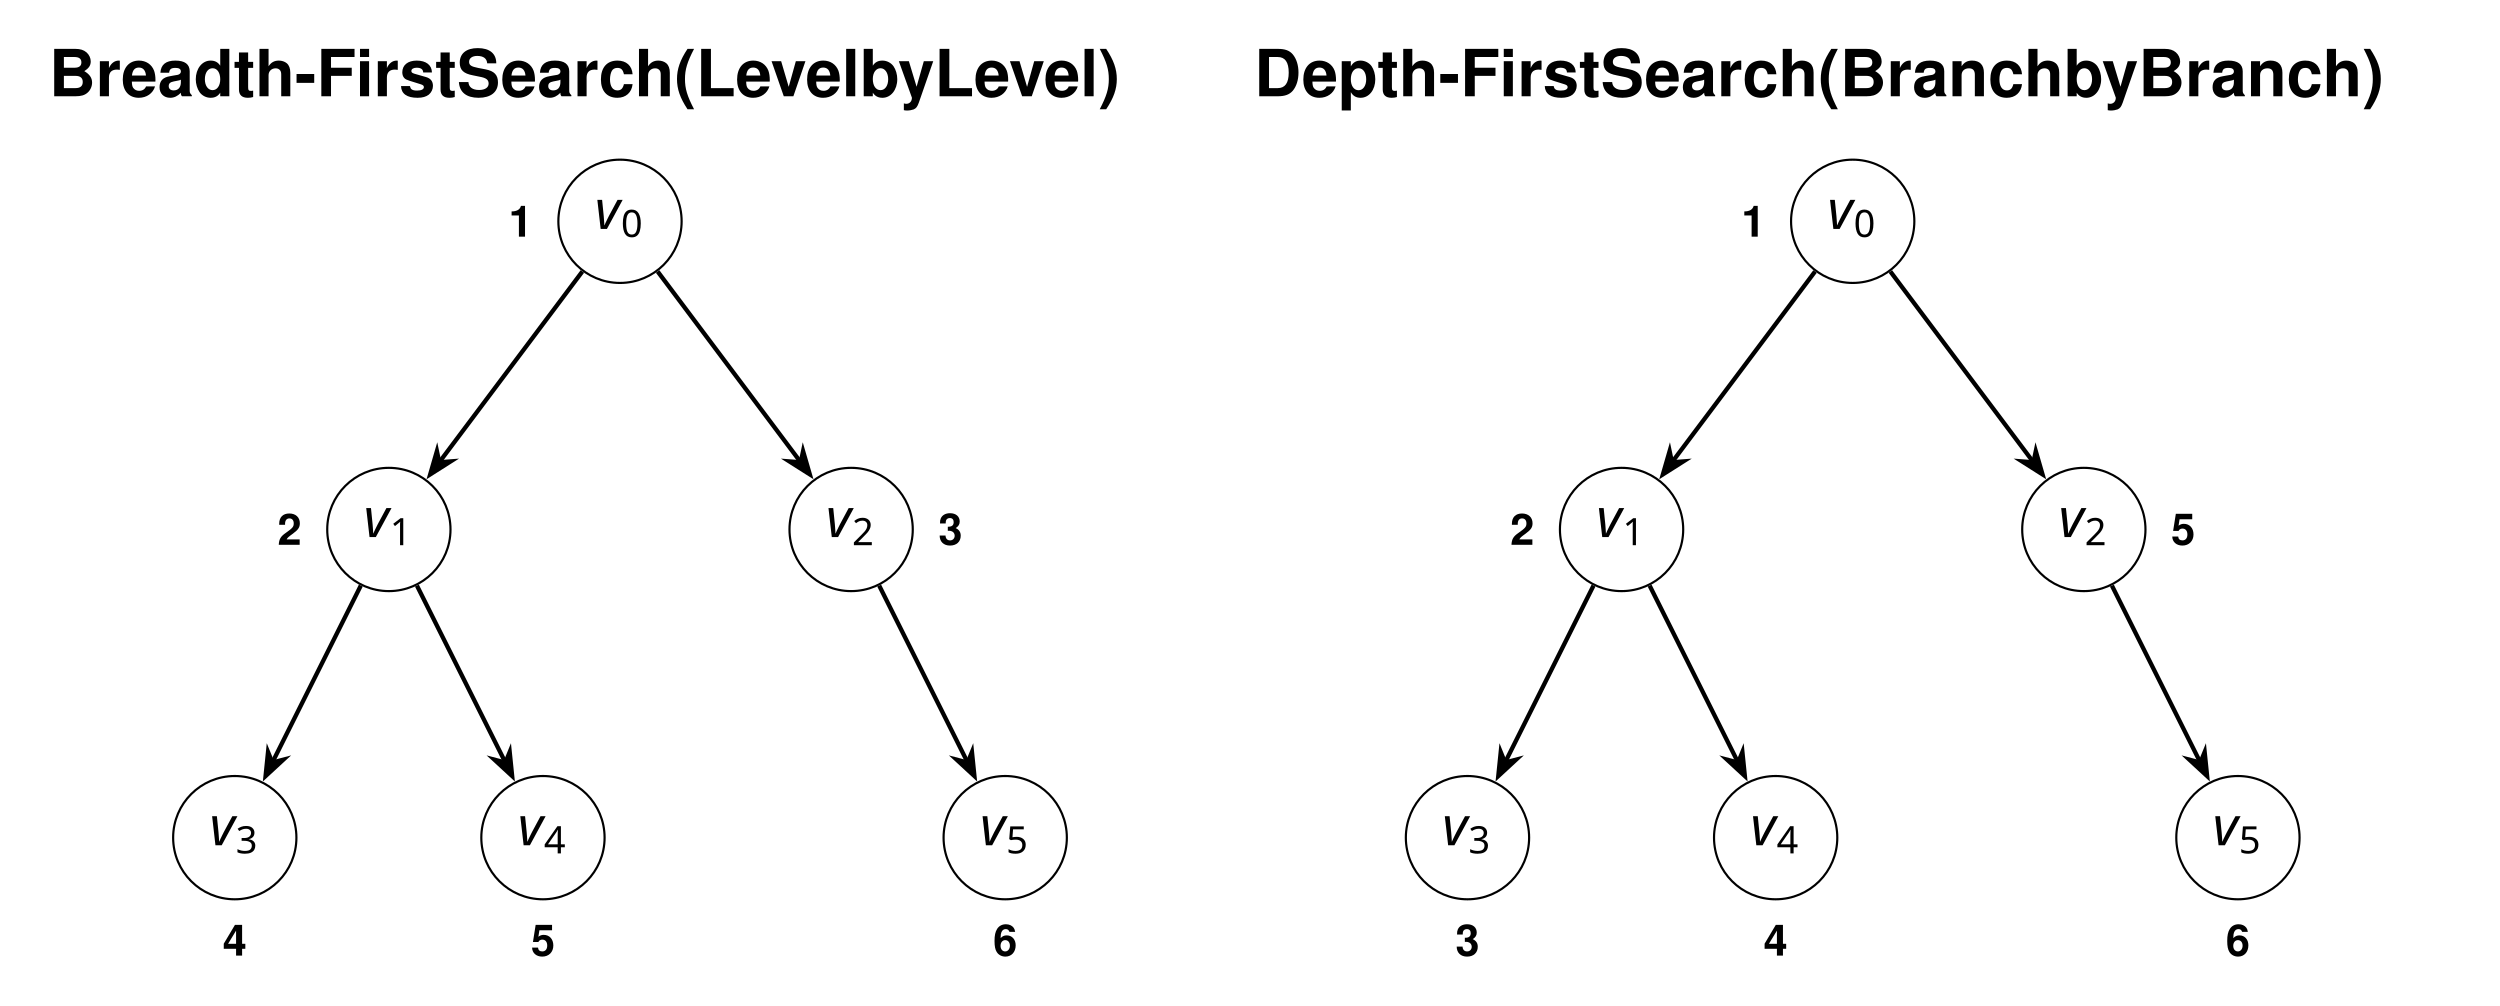
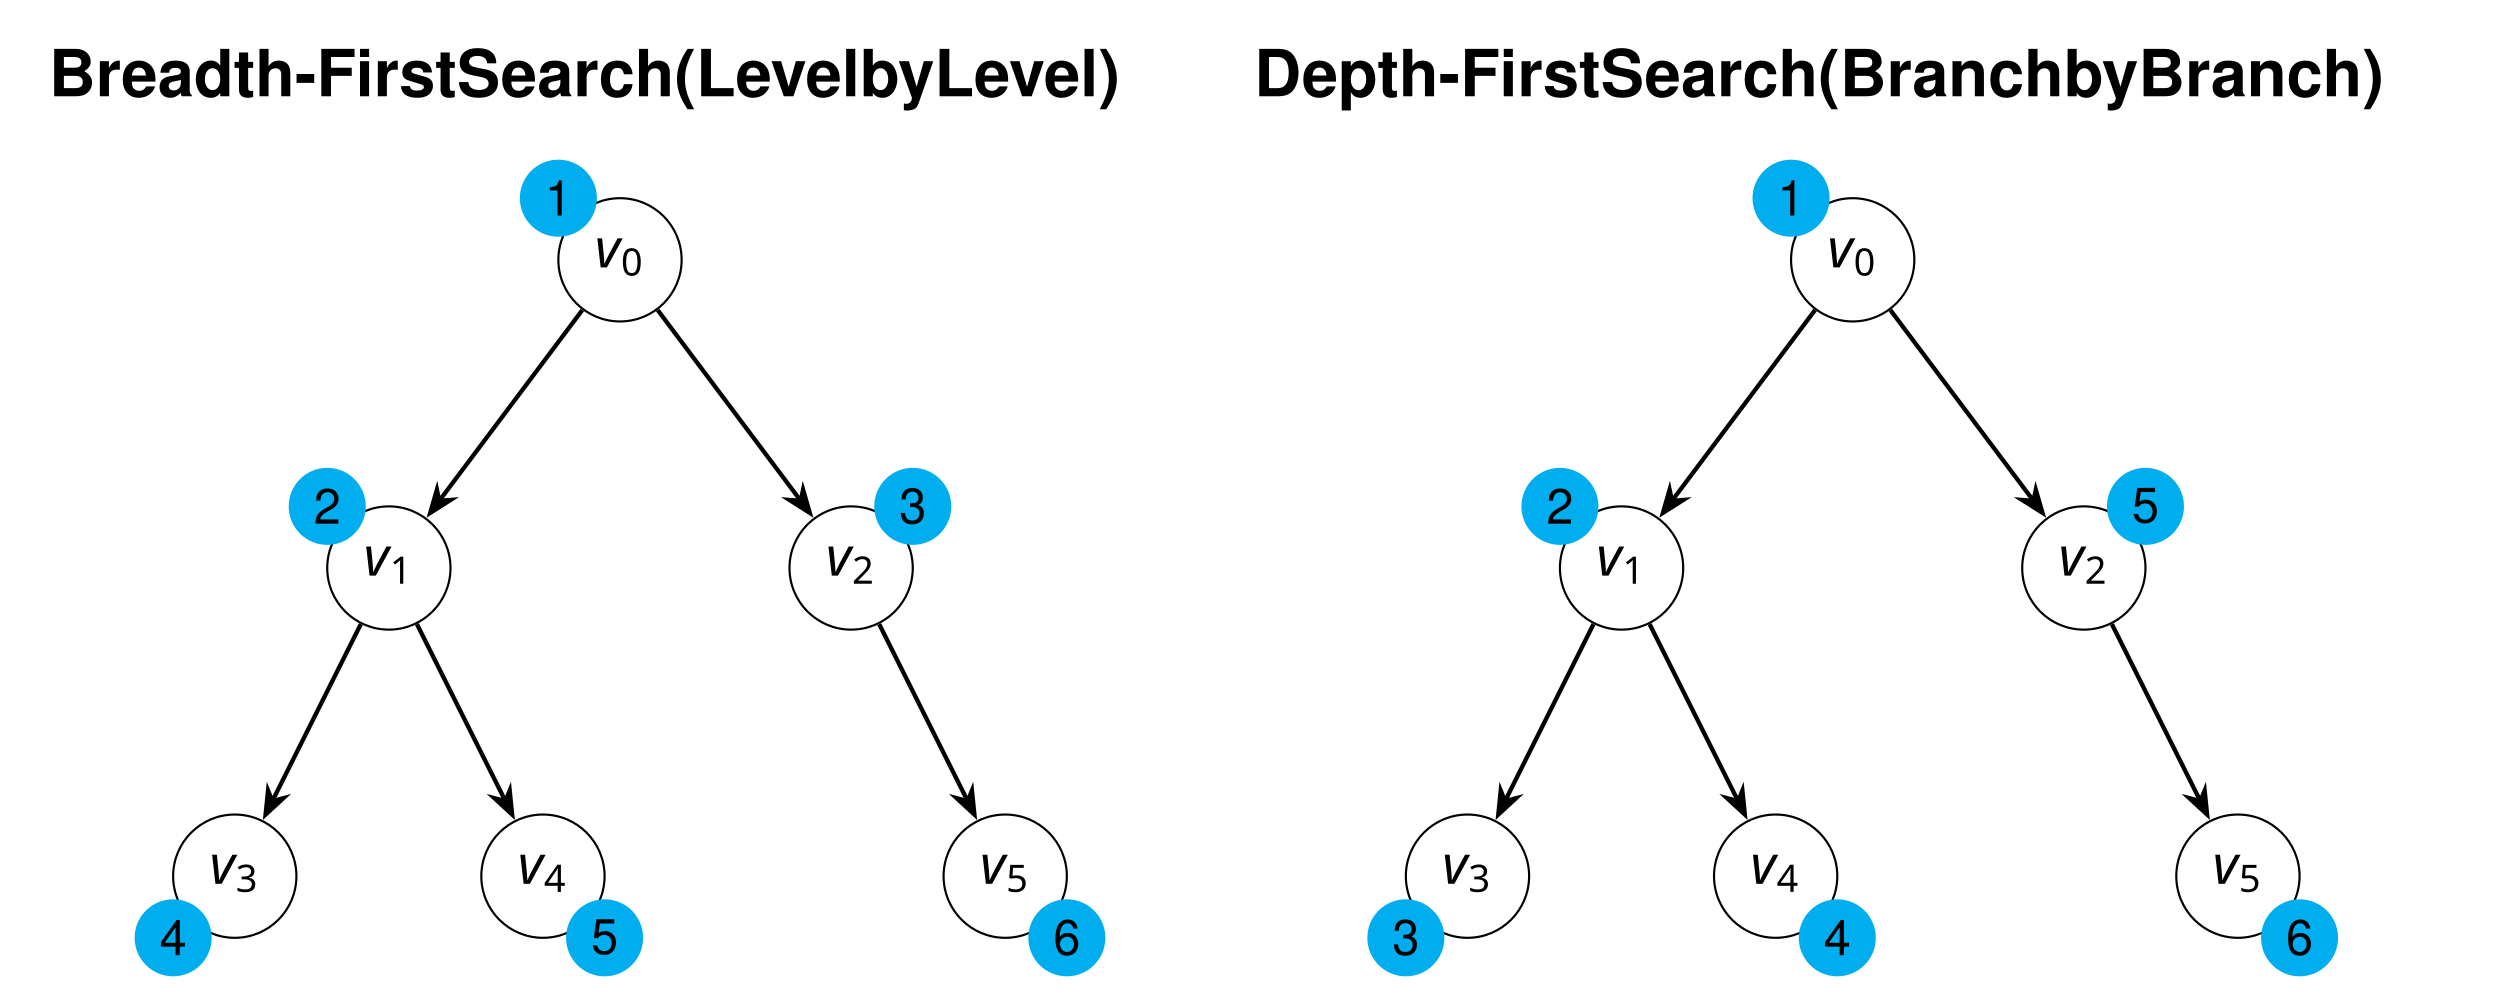
- <svg xmlns="http://www.w3.org/2000/svg" version="1.1" width="459.912" height="184.885" viewBox="0 0 459.912 184.885">
-   <path transform="matrix(1,0,0,-1,57.364,154.099)" stroke-width=".399" stroke-linecap="butt" stroke-miterlimit="10" stroke-linejoin="miter" fill="none" stroke="#000000" d="M68.032 113.387C68.032 119.65 62.956 124.726 56.694 124.726 50.431 124.726 45.355 119.65 45.355 113.387 45.355 107.125 50.431 102.049 56.694 102.049 62.956 102.049 68.032 107.125 68.032 113.387ZM56.694 113.387" />
-   <text xml:space="preserve" transform="matrix(1 0 -0 1 0 184.885)" font-size="9.963" font-family="Computer Modern" font-style="italic">
-     <tspan y="-142.774" x="109.407">v</tspan>
+ <svg xmlns="http://www.w3.org/2000/svg" version="1.1" width="459.912" height="185.28" viewBox="0 0 459.912 185.28">
+   <path transform="matrix(1,0,0,-1,57.364,161.186)" stroke-width=".399" stroke-linecap="butt" stroke-miterlimit="10" stroke-linejoin="miter" fill="none" stroke="#000000" d="M68.032 113.387C68.032 119.65 62.956 124.726 56.694 124.726 50.431 124.726 45.355 119.65 45.355 113.387 45.355 107.125 50.431 102.049 56.694 102.049 62.956 102.049 68.032 107.125 68.032 113.387ZM56.694 113.387" />
+   <text xml:space="preserve" transform="matrix(1 0 -0 1 0 185.28)" font-size="9.963" font-family="Computer Modern" font-style="italic">
+     <tspan y="-136.083" x="109.407">v</tspan>
  </text>
-   <text xml:space="preserve" transform="matrix(1 0 -0 1 0 184.885)" font-size="6.974" font-family="Computer Modern">
-     <tspan y="-141.28" x="114.237">0</tspan>
+   <text xml:space="preserve" transform="matrix(1 0 -0 1 0 185.28)" font-size="6.974" font-family="Computer Modern">
+     <tspan y="-134.588" x="114.237">0</tspan>
  </text>
-   <text xml:space="preserve" transform="matrix(1 0 -0 1 0 184.885)" font-size="7.97" font-family="Nimbus Sans L" font-weight="bold">
-     <tspan y="-141.35" x="93.571">1</tspan>
+   <path transform="matrix(1,0,0,-1,57.364,161.186)" stroke-width=".399" stroke-linecap="butt" stroke-miterlimit="10" stroke-linejoin="miter" fill="none" stroke="#000000" d="M25.512 56.694C25.512 62.956 20.436 68.032 14.173 68.032 7.911 68.032 2.835 62.956 2.835 56.694 2.835 50.431 7.911 45.355 14.173 45.355 20.436 45.355 25.512 50.431 25.512 56.694ZM14.173 56.694" />
+   <text xml:space="preserve" transform="matrix(1 0 -0 1 0 185.28)" font-size="9.963" font-family="Computer Modern" font-style="italic">
+     <tspan y="-79.39" x="66.888">v</tspan>
  </text>
-   <path transform="matrix(1,0,0,-1,57.364,154.099)" stroke-width=".399" stroke-linecap="butt" stroke-miterlimit="10" stroke-linejoin="miter" fill="none" stroke="#000000" d="M25.512 56.694C25.512 62.956 20.436 68.032 14.173 68.032 7.911 68.032 2.835 62.956 2.835 56.694 2.835 50.431 7.911 45.355 14.173 45.355 20.436 45.355 25.512 50.431 25.512 56.694ZM14.173 56.694" />
-   <text xml:space="preserve" transform="matrix(1 0 -0 1 0 184.885)" font-size="9.963" font-family="Computer Modern" font-style="italic">
-     <tspan y="-86.081" x="66.888">v</tspan>
+   <text xml:space="preserve" transform="matrix(1 0 -0 1 0 185.28)" font-size="6.974" font-family="Computer Modern">
+     <tspan y="-77.895" x="71.717">1</tspan>
  </text>
-   <text xml:space="preserve" transform="matrix(1 0 -0 1 0 184.885)" font-size="6.974" font-family="Computer Modern">
-     <tspan y="-84.587" x="71.717">1</tspan>
+   <path transform="matrix(1,0,0,-1,57.364,161.186)" stroke-width=".399" stroke-linecap="butt" stroke-miterlimit="10" stroke-linejoin="miter" fill="none" stroke="#000000" d="M110.553 56.694C110.553 62.956 105.476 68.032 99.214 68.032 92.952 68.032 87.875 62.956 87.875 56.694 87.875 50.431 92.952 45.355 99.214 45.355 105.476 45.355 110.553 50.431 110.553 56.694ZM99.214 56.694" />
+   <text xml:space="preserve" transform="matrix(1 0 -0 1 0 185.28)" font-size="9.963" font-family="Computer Modern" font-style="italic">
+     <tspan y="-79.39" x="151.927">v</tspan>
  </text>
-   <text xml:space="preserve" transform="matrix(1 0 -0 1 0 184.885)" font-size="7.97" font-family="Nimbus Sans L" font-weight="bold">
-     <tspan y="-84.657" x="51.052">2</tspan>
+   <text xml:space="preserve" transform="matrix(1 0 -0 1 0 185.28)" font-size="6.974" font-family="Computer Modern">
+     <tspan y="-77.895" x="156.756">2</tspan>
  </text>
-   <path transform="matrix(1,0,0,-1,57.364,154.099)" stroke-width=".399" stroke-linecap="butt" stroke-miterlimit="10" stroke-linejoin="miter" fill="none" stroke="#000000" d="M110.553 56.694C110.553 62.956 105.476 68.032 99.214 68.032 92.952 68.032 87.875 62.956 87.875 56.694 87.875 50.431 92.952 45.355 99.214 45.355 105.476 45.355 110.553 50.431 110.553 56.694ZM99.214 56.694" />
-   <text xml:space="preserve" transform="matrix(1 0 -0 1 0 184.885)" font-size="9.963" font-family="Computer Modern" font-style="italic">
-     <tspan y="-86.081" x="151.927">v</tspan>
+   <path transform="matrix(1,0,0,-1,57.364,161.186)" stroke-width=".399" stroke-linecap="butt" stroke-miterlimit="10" stroke-linejoin="miter" fill="none" stroke="#000000" d="M-2.835 0C-2.835 6.262-7.911 11.339-14.173 11.339-20.436 11.339-25.512 6.262-25.512 0-25.512-6.262-20.436-11.339-14.173-11.339-7.911-11.339-2.835-6.262-2.835 0ZM-14.173 0" />
+   <text xml:space="preserve" transform="matrix(1 0 -0 1 0 185.28)" font-size="9.963" font-family="Computer Modern" font-style="italic">
+     <tspan y="-22.697" x="38.541">v</tspan>
  </text>
-   <text xml:space="preserve" transform="matrix(1 0 -0 1 0 184.885)" font-size="6.974" font-family="Computer Modern">
-     <tspan y="-84.587" x="156.756">2</tspan>
+   <text xml:space="preserve" transform="matrix(1 0 -0 1 0 185.28)" font-size="6.974" font-family="Computer Modern">
+     <tspan y="-21.202" x="43.37">3</tspan>
  </text>
-   <text xml:space="preserve" transform="matrix(1 0 -0 1 0 184.885)" font-size="7.97" font-family="Nimbus Sans L" font-weight="bold">
-     <tspan y="-84.707" x="172.63">3</tspan>
+   <path transform="matrix(1,0,0,-1,57.364,161.186)" stroke-width=".399" stroke-linecap="butt" stroke-miterlimit="10" stroke-linejoin="miter" fill="none" stroke="#000000" d="M53.859 0C53.859 6.262 48.782 11.339 42.52 11.339 36.258 11.339 31.181 6.262 31.181 0 31.181-6.262 36.258-11.339 42.52-11.339 48.782-11.339 53.859-6.262 53.859 0ZM42.52 0" />
+   <text xml:space="preserve" transform="matrix(1 0 -0 1 -.000007629395 185.28)" font-size="9.963" font-family="Computer Modern" font-style="italic">
+     <tspan y="-22.697" x="95.234">v</tspan>
  </text>
-   <path transform="matrix(1,0,0,-1,57.364,154.099)" stroke-width=".399" stroke-linecap="butt" stroke-miterlimit="10" stroke-linejoin="miter" fill="none" stroke="#000000" d="M-2.835 0C-2.835 6.262-7.911 11.339-14.173 11.339-20.436 11.339-25.512 6.262-25.512 0-25.512-6.262-20.436-11.339-14.173-11.339-7.911-11.339-2.835-6.262-2.835 0ZM-14.173 0" />
-   <text xml:space="preserve" transform="matrix(1 0 -0 1 0 184.885)" font-size="9.963" font-family="Computer Modern" font-style="italic">
-     <tspan y="-29.388" x="38.541">v</tspan>
+   <text xml:space="preserve" transform="matrix(1 0 -0 1 -.000007629395 185.28)" font-size="6.974" font-family="Computer Modern">
+     <tspan y="-21.202" x="100.063">4</tspan>
  </text>
-   <text xml:space="preserve" transform="matrix(1 0 -0 1 0 184.885)" font-size="6.974" font-family="Computer Modern">
-     <tspan y="-27.894" x="43.37">3</tspan>
+   <path transform="matrix(1,0,0,-1,57.364,161.186)" stroke-width=".399" stroke-linecap="butt" stroke-miterlimit="10" stroke-linejoin="miter" fill="none" stroke="#000000" d="M138.899 0C138.899 6.262 133.823 11.339 127.561 11.339 121.298 11.339 116.222 6.262 116.222 0 116.222-6.262 121.298-11.339 127.561-11.339 133.823-11.339 138.899-6.262 138.899 0ZM127.561 0" />
+   <text xml:space="preserve" transform="matrix(1 0 -0 1 0 185.28)" font-size="9.963" font-family="Computer Modern" font-style="italic">
+     <tspan y="-22.697" x="180.274">v</tspan>
  </text>
-   <text xml:space="preserve" transform="matrix(1 0 -0 1 0 184.885)" font-size="7.97" font-family="Nimbus Sans L" font-weight="bold">
-     <tspan y="-9.089" x="40.975">4</tspan>
+   <text xml:space="preserve" transform="matrix(1 0 -0 1 0 185.28)" font-size="6.974" font-family="Computer Modern">
+     <tspan y="-21.202" x="185.103">5</tspan>
  </text>
-   <path transform="matrix(1,0,0,-1,57.364,154.099)" stroke-width=".399" stroke-linecap="butt" stroke-miterlimit="10" stroke-linejoin="miter" fill="none" stroke="#000000" d="M53.859 0C53.859 6.262 48.782 11.339 42.52 11.339 36.258 11.339 31.181 6.262 31.181 0 31.181-6.262 36.258-11.339 42.52-11.339 48.782-11.339 53.859-6.262 53.859 0ZM42.52 0" />
-   <text xml:space="preserve" transform="matrix(1 0 -0 1 -.000007629395 184.885)" font-size="9.963" font-family="Computer Modern" font-style="italic">
-     <tspan y="-29.388" x="95.234">v</tspan>
+   <path transform="matrix(1,0,0,-1,57.364,161.186)" stroke-width=".797" stroke-linecap="butt" stroke-miterlimit="10" stroke-linejoin="miter" fill="none" stroke="#000000" d="M49.771 104.157 23.562 69.212" />
+   <path transform="matrix(-.59996,.79999,.79999,.59996,82.40505,90.00208)" d="M5.44 0 1.287 1.571 2.664 0 1.287-1.571Z" />
+   <path transform="matrix(-.59996,.79999,.79999,.59996,82.40505,90.00208)" stroke-width=".797" stroke-linecap="butt" stroke-miterlimit="10" stroke-linejoin="miter" fill="none" stroke="#000000" d="M5.44 0 1.287 1.571 2.664 0 1.287-1.571Z" />
+   <path transform="matrix(1,0,0,-1,57.364,161.186)" stroke-width=".797" stroke-linecap="butt" stroke-miterlimit="10" stroke-linejoin="miter" fill="none" stroke="#000000" d="M63.616 104.157 89.825 69.212" />
+   <path transform="matrix(.59996,.79999,.79999,-.59996,145.7102,90.00208)" d="M5.44 0 1.287 1.571 2.664 0 1.287-1.571Z" />
+   <path transform="matrix(.59996,.79999,.79999,-.59996,145.7102,90.00208)" stroke-width=".797" stroke-linecap="butt" stroke-miterlimit="10" stroke-linejoin="miter" fill="none" stroke="#000000" d="M5.44 0 1.287 1.571 2.664 0 1.287-1.571Z" />
+   <path transform="matrix(1,0,0,-1,57.364,161.186)" stroke-width=".797" stroke-linecap="butt" stroke-miterlimit="10" stroke-linejoin="miter" fill="none" stroke="#000000" d="M9.014 46.374-7.176 13.995" />
+   <path transform="matrix(-.44717,.89436,.89436,.44717,51.29044,144.9861)" d="M5.44 0 1.287 1.571 2.664 0 1.287-1.571Z" />
+   <path transform="matrix(-.44717,.89436,.89436,.44717,51.29044,144.9861)" stroke-width=".797" stroke-linecap="butt" stroke-miterlimit="10" stroke-linejoin="miter" fill="none" stroke="#000000" d="M5.44 0 1.287 1.571 2.664 0 1.287-1.571Z" />
+   <path transform="matrix(1,0,0,-1,57.364,161.186)" stroke-width=".797" stroke-linecap="butt" stroke-miterlimit="10" stroke-linejoin="miter" fill="none" stroke="#000000" d="M19.333 46.374 35.523 13.995" />
+   <path transform="matrix(.44717,.89436,.89436,-.44717,91.78438,144.9861)" d="M5.44 0 1.287 1.571 2.664 0 1.287-1.571Z" />
+   <path transform="matrix(.44717,.89436,.89436,-.44717,91.78438,144.9861)" stroke-width=".797" stroke-linecap="butt" stroke-miterlimit="10" stroke-linejoin="miter" fill="none" stroke="#000000" d="M5.44 0 1.287 1.571 2.664 0 1.287-1.571Z" />
+   <path transform="matrix(1,0,0,-1,57.364,161.186)" stroke-width=".797" stroke-linecap="butt" stroke-miterlimit="10" stroke-linejoin="miter" fill="none" stroke="#000000" d="M104.373 46.374 120.563 13.995" />
+   <path transform="matrix(.44717,.89436,.89436,-.44717,176.8248,144.9861)" d="M5.44 0 1.287 1.571 2.664 0 1.287-1.571Z" />
+   <path transform="matrix(.44717,.89436,.89436,-.44717,176.8248,144.9861)" stroke-width=".797" stroke-linecap="butt" stroke-miterlimit="10" stroke-linejoin="miter" fill="none" stroke="#000000" d="M5.44 0 1.287 1.571 2.664 0 1.287-1.571Z" />
+   <path transform="matrix(1,0,0,-1,57.364,161.186)" d="M52.442 124.726C52.442 128.64 49.269 131.812 45.355 131.812 41.441 131.812 38.268 128.64 38.268 124.726 38.268 120.812 41.441 117.639 45.355 117.639 49.269 117.639 52.442 120.812 52.442 124.726ZM45.355 124.726" fill="#00aeef" />
+   <text xml:space="preserve" transform="matrix(1 0 -0 1 0 185.28)" font-size="8.966" font-family="Nimbus Sans L">
+     <tspan y="-145.624" x="100.226">1</tspan>
  </text>
-   <text xml:space="preserve" transform="matrix(1 0 -0 1 -.000007629395 184.885)" font-size="6.974" font-family="Computer Modern">
-     <tspan y="-27.894" x="100.063">4</tspan>
+   <path transform="matrix(1,0,0,-1,57.364,161.186)" d="M9.922 68.032C9.922 71.946 6.749 75.119 2.835 75.119-1.079 75.119-4.252 71.946-4.252 68.032-4.252 64.118-1.079 60.945 2.835 60.945 6.749 60.945 9.922 64.118 9.922 68.032ZM2.835 68.032" fill="#00aeef" />
+   <text xml:space="preserve" transform="matrix(1 0 -0 1 -.000003814697 185.28)" font-size="8.966" font-family="Nimbus Sans L">
+     <tspan y="-88.931" x="57.706">2</tspan>
  </text>
-   <text xml:space="preserve" transform="matrix(1 0 -0 1 0 184.885)" font-size="7.97" font-family="Nimbus Sans L" font-weight="bold">
-     <tspan y="-9.089" x="97.668">5</tspan>
+   <path transform="matrix(1,0,0,-1,57.364,161.186)" d="M117.639 68.032C117.639 71.946 114.466 75.119 110.552 75.119 106.638 75.119 103.466 71.946 103.466 68.032 103.466 64.118 106.638 60.945 110.552 60.945 114.466 60.945 117.639 64.118 117.639 68.032ZM110.552 68.032" fill="#00aeef" />
+   <text xml:space="preserve" transform="matrix(1 0 -0 1 0 185.28)" font-size="8.966" font-family="Nimbus Sans L">
+     <tspan y="-89.023" x="165.422">3</tspan>
  </text>
-   <path transform="matrix(1,0,0,-1,57.364,154.099)" stroke-width=".399" stroke-linecap="butt" stroke-miterlimit="10" stroke-linejoin="miter" fill="none" stroke="#000000" d="M138.899 0C138.899 6.262 133.823 11.339 127.561 11.339 121.298 11.339 116.222 6.262 116.222 0 116.222-6.262 121.298-11.339 127.561-11.339 133.823-11.339 138.899-6.262 138.899 0ZM127.561 0" />
-   <text xml:space="preserve" transform="matrix(1 0 -0 1 0 184.885)" font-size="9.963" font-family="Computer Modern" font-style="italic">
-     <tspan y="-29.388" x="180.274">v</tspan>
+   <path transform="matrix(1,0,0,-1,57.364,161.186)" d="M-18.425-11.339C-18.425-7.425-21.598-4.252-25.512-4.252-29.426-4.252-32.599-7.425-32.599-11.339-32.599-15.252-29.426-18.425-25.512-18.425-21.598-18.425-18.425-15.252-18.425-11.339ZM-25.512-11.339" fill="#00aeef" />
+   <text xml:space="preserve" transform="matrix(1 0 -0 1 -.000001907349 185.28)" font-size="8.966" font-family="Nimbus Sans L">
+     <tspan y="-9.562" x="29.36">4</tspan>
  </text>
-   <text xml:space="preserve" transform="matrix(1 0 -0 1 0 184.885)" font-size="6.974" font-family="Computer Modern">
-     <tspan y="-27.894" x="185.103">5</tspan>
+   <path transform="matrix(1,0,0,-1,57.364,161.186)" d="M60.945-11.339C60.945-7.425 57.773-4.252 53.859-4.252 49.945-4.252 46.772-7.425 46.772-11.339 46.772-15.252 49.945-18.425 53.859-18.425 57.773-18.425 60.945-15.252 60.945-11.339ZM53.859-11.339" fill="#00aeef" />
+   <text xml:space="preserve" transform="matrix(1 0 -0 1 .000007629395 185.28)" font-size="8.966" font-family="Nimbus Sans L">
+     <tspan y="-9.806" x="108.729">5</tspan>
  </text>
-   <text xml:space="preserve" transform="matrix(1 0 -0 1 0 184.885)" font-size="7.97" font-family="Nimbus Sans L" font-weight="bold">
-     <tspan y="-9.089" x="182.707">6</tspan>
+   <path transform="matrix(1,0,0,-1,57.364,161.186)" d="M145.986-11.339C145.986-7.425 142.813-4.252 138.899-4.252 134.985-4.252 131.812-7.425 131.812-11.339 131.812-15.252 134.985-18.425 138.899-18.425 142.813-18.425 145.986-15.252 145.986-11.339ZM138.899-11.339" fill="#00aeef" />
+   <text xml:space="preserve" transform="matrix(1 0 -0 1 0 185.28)" font-size="8.966" font-family="Nimbus Sans L">
+     <tspan y="-9.654" x="193.769">6</tspan>
  </text>
-   <path transform="matrix(1,0,0,-1,57.364,154.099)" stroke-width=".797" stroke-linecap="butt" stroke-miterlimit="10" stroke-linejoin="miter" fill="none" stroke="#000000" d="M49.771 104.157 23.562 69.212" />
-   <path transform="matrix(-.59996,.79999,.79999,.59996,82.40505,82.91507)" d="M5.44 0 1.287 1.571 2.664 0 1.287-1.571Z" />
-   <path transform="matrix(-.59996,.79999,.79999,.59996,82.40505,82.91507)" stroke-width=".797" stroke-linecap="butt" stroke-miterlimit="10" stroke-linejoin="miter" fill="none" stroke="#000000" d="M5.44 0 1.287 1.571 2.664 0 1.287-1.571Z" />
-   <path transform="matrix(1,0,0,-1,57.364,154.099)" stroke-width=".797" stroke-linecap="butt" stroke-miterlimit="10" stroke-linejoin="miter" fill="none" stroke="#000000" d="M63.616 104.157 89.825 69.212" />
-   <path transform="matrix(.59996,.79999,.79999,-.59996,145.7102,82.91507)" d="M5.44 0 1.287 1.571 2.664 0 1.287-1.571Z" />
-   <path transform="matrix(.59996,.79999,.79999,-.59996,145.7102,82.91507)" stroke-width=".797" stroke-linecap="butt" stroke-miterlimit="10" stroke-linejoin="miter" fill="none" stroke="#000000" d="M5.44 0 1.287 1.571 2.664 0 1.287-1.571Z" />
-   <path transform="matrix(1,0,0,-1,57.364,154.099)" stroke-width=".797" stroke-linecap="butt" stroke-miterlimit="10" stroke-linejoin="miter" fill="none" stroke="#000000" d="M9.014 46.374-7.176 13.995" />
-   <path transform="matrix(-.44717,.89436,.89436,.44717,51.29044,137.899)" d="M5.44 0 1.287 1.571 2.664 0 1.287-1.571Z" />
-   <path transform="matrix(-.44717,.89436,.89436,.44717,51.29044,137.899)" stroke-width=".797" stroke-linecap="butt" stroke-miterlimit="10" stroke-linejoin="miter" fill="none" stroke="#000000" d="M5.44 0 1.287 1.571 2.664 0 1.287-1.571Z" />
-   <path transform="matrix(1,0,0,-1,57.364,154.099)" stroke-width=".797" stroke-linecap="butt" stroke-miterlimit="10" stroke-linejoin="miter" fill="none" stroke="#000000" d="M19.333 46.374 35.523 13.995" />
-   <path transform="matrix(.44717,.89436,.89436,-.44717,91.78438,137.899)" d="M5.44 0 1.287 1.571 2.664 0 1.287-1.571Z" />
-   <path transform="matrix(.44717,.89436,.89436,-.44717,91.78438,137.899)" stroke-width=".797" stroke-linecap="butt" stroke-miterlimit="10" stroke-linejoin="miter" fill="none" stroke="#000000" d="M5.44 0 1.287 1.571 2.664 0 1.287-1.571Z" />
-   <path transform="matrix(1,0,0,-1,57.364,154.099)" stroke-width=".797" stroke-linecap="butt" stroke-miterlimit="10" stroke-linejoin="miter" fill="none" stroke="#000000" d="M104.373 46.374 120.563 13.995" />
-   <path transform="matrix(.44717,.89436,.89436,-.44717,176.8248,137.899)" d="M5.44 0 1.287 1.571 2.664 0 1.287-1.571Z" />
-   <path transform="matrix(.44717,.89436,.89436,-.44717,176.8248,137.899)" stroke-width=".797" stroke-linecap="butt" stroke-miterlimit="10" stroke-linejoin="miter" fill="none" stroke="#000000" d="M5.44 0 1.287 1.571 2.664 0 1.287-1.571Z" />
-   <text xml:space="preserve" transform="matrix(1 0 -0 1 -.000001907349 184.885)" font-size="11.955" font-family="Nimbus Sans L" font-weight="bold">
-     <tspan y="-167.174" x="8.99 17.622 22.272 28.919 35.566 42.871 46.852 54.157 58.138 65.442 68.766 73.237 79.884 87.189 95.163 101.81 108.457 112.869 119.396 130.024 134.006 141.31 147.778 154.425 161.072 167.719 174.785 184.755 192.06 198.528 205.175 211.822 215.146">Breadth-FirstSearch(LevelbyLevel)</tspan>
+   <text xml:space="preserve" transform="matrix(1 0 -0 1 -.000001907349 185.28)" font-size="11.955" font-family="Nimbus Sans L" font-weight="bold">
+     <tspan y="-167.569" x="8.99 17.622 22.272 28.919 35.566 42.871 46.852 54.157 58.138 65.442 68.766 73.237 79.884 87.189 95.163 101.81 108.457 112.869 119.396 130.024 134.006 141.31 147.778 154.425 161.072 167.719 174.785 184.755 192.06 198.528 205.175 211.822 215.146">Breadth-FirstSearch(LevelbyLevel)</tspan>
  </text>
-   <path transform="matrix(1,0,0,-1,57.364,154.099)" stroke-width=".399" stroke-linecap="butt" stroke-miterlimit="10" stroke-linejoin="miter" fill="none" stroke="#000000" d="M294.807 113.387C294.807 119.65 289.73 124.726 283.468 124.726 277.206 124.726 272.129 119.65 272.129 113.387 272.129 107.125 277.206 102.049 283.468 102.049 289.73 102.049 294.807 107.125 294.807 113.387ZM283.468 113.387" />
-   <text xml:space="preserve" transform="matrix(1 0 -0 1 .00003051758 184.885)" font-size="9.963" font-family="Computer Modern" font-style="italic">
-     <tspan y="-142.774" x="336.179">v</tspan>
+   <path transform="matrix(1,0,0,-1,57.364,161.186)" stroke-width=".399" stroke-linecap="butt" stroke-miterlimit="10" stroke-linejoin="miter" fill="none" stroke="#000000" d="M294.807 113.387C294.807 119.65 289.73 124.726 283.468 124.726 277.206 124.726 272.129 119.65 272.129 113.387 272.129 107.125 277.206 102.049 283.468 102.049 289.73 102.049 294.807 107.125 294.807 113.387ZM283.468 113.387" />
+   <text xml:space="preserve" transform="matrix(1 0 -0 1 .00003051758 185.28)" font-size="9.963" font-family="Computer Modern" font-style="italic">
+     <tspan y="-136.083" x="336.179">v</tspan>
  </text>
-   <text xml:space="preserve" transform="matrix(1 0 -0 1 .00003051758 184.885)" font-size="6.974" font-family="Computer Modern">
-     <tspan y="-141.28" x="341.008">0</tspan>
+   <text xml:space="preserve" transform="matrix(1 0 -0 1 .00003051758 185.28)" font-size="6.974" font-family="Computer Modern">
+     <tspan y="-134.588" x="341.008">0</tspan>
  </text>
-   <text xml:space="preserve" transform="matrix(1 0 -0 1 .00003051758 184.885)" font-size="7.97" font-family="Nimbus Sans L" font-weight="bold">
-     <tspan y="-141.35" x="320.343">1</tspan>
+   <path transform="matrix(1,0,0,-1,57.364,161.186)" stroke-width=".399" stroke-linecap="butt" stroke-miterlimit="10" stroke-linejoin="miter" fill="none" stroke="#000000" d="M252.287 56.694C252.287 62.956 247.21 68.032 240.948 68.032 234.686 68.032 229.609 62.956 229.609 56.694 229.609 50.431 234.686 45.355 240.948 45.355 247.21 45.355 252.287 50.431 252.287 56.694ZM240.948 56.694" />
+   <text xml:space="preserve" transform="matrix(1 0 -0 1 0 185.28)" font-size="9.963" font-family="Computer Modern" font-style="italic">
+     <tspan y="-79.39" x="293.659">v</tspan>
  </text>
-   <path transform="matrix(1,0,0,-1,57.364,154.099)" stroke-width=".399" stroke-linecap="butt" stroke-miterlimit="10" stroke-linejoin="miter" fill="none" stroke="#000000" d="M252.287 56.694C252.287 62.956 247.21 68.032 240.948 68.032 234.686 68.032 229.609 62.956 229.609 56.694 229.609 50.431 234.686 45.355 240.948 45.355 247.21 45.355 252.287 50.431 252.287 56.694ZM240.948 56.694" />
-   <text xml:space="preserve" transform="matrix(1 0 -0 1 0 184.885)" font-size="9.963" font-family="Computer Modern" font-style="italic">
-     <tspan y="-86.081" x="293.659">v</tspan>
+   <text xml:space="preserve" transform="matrix(1 0 -0 1 0 185.28)" font-size="6.974" font-family="Computer Modern">
+     <tspan y="-77.895" x="298.489">1</tspan>
  </text>
-   <text xml:space="preserve" transform="matrix(1 0 -0 1 0 184.885)" font-size="6.974" font-family="Computer Modern">
-     <tspan y="-84.587" x="298.489">1</tspan>
+   <path transform="matrix(1,0,0,-1,57.364,161.186)" stroke-width=".399" stroke-linecap="butt" stroke-miterlimit="10" stroke-linejoin="miter" fill="none" stroke="#000000" d="M337.327 56.694C337.327 62.956 332.251 68.032 325.988 68.032 319.726 68.032 314.65 62.956 314.65 56.694 314.65 50.431 319.726 45.355 325.988 45.355 332.251 45.355 337.327 50.431 337.327 56.694ZM325.988 56.694" />
+   <text xml:space="preserve" transform="matrix(1 0 -0 1 -.00003051758 185.28)" font-size="9.963" font-family="Computer Modern" font-style="italic">
+     <tspan y="-79.39" x="378.699">v</tspan>
  </text>
-   <text xml:space="preserve" transform="matrix(1 0 -0 1 0 184.885)" font-size="7.97" font-family="Nimbus Sans L" font-weight="bold">
-     <tspan y="-84.657" x="277.823">2</tspan>
+   <text xml:space="preserve" transform="matrix(1 0 -0 1 -.00003051758 185.28)" font-size="6.974" font-family="Computer Modern">
+     <tspan y="-77.895" x="383.528">2</tspan>
  </text>
-   <path transform="matrix(1,0,0,-1,57.364,154.099)" stroke-width=".399" stroke-linecap="butt" stroke-miterlimit="10" stroke-linejoin="miter" fill="none" stroke="#000000" d="M337.327 56.694C337.327 62.956 332.251 68.032 325.988 68.032 319.726 68.032 314.65 62.956 314.65 56.694 314.65 50.431 319.726 45.355 325.988 45.355 332.251 45.355 337.327 50.431 337.327 56.694ZM325.988 56.694" />
-   <text xml:space="preserve" transform="matrix(1 0 -0 1 -.00003051758 184.885)" font-size="9.963" font-family="Computer Modern" font-style="italic">
-     <tspan y="-86.081" x="378.699">v</tspan>
+   <path transform="matrix(1,0,0,-1,57.364,161.186)" stroke-width=".399" stroke-linecap="butt" stroke-miterlimit="10" stroke-linejoin="miter" fill="none" stroke="#000000" d="M223.94 0C223.94 6.262 218.863 11.339 212.601 11.339 206.339 11.339 201.262 6.262 201.262 0 201.262-6.262 206.339-11.339 212.601-11.339 218.863-11.339 223.94-6.262 223.94 0ZM212.601 0" />
+   <text xml:space="preserve" transform="matrix(1 0 -0 1 0 185.28)" font-size="9.963" font-family="Computer Modern" font-style="italic">
+     <tspan y="-22.697" x="265.313">v</tspan>
  </text>
-   <text xml:space="preserve" transform="matrix(1 0 -0 1 -.00003051758 184.885)" font-size="6.974" font-family="Computer Modern">
-     <tspan y="-84.587" x="383.528">2</tspan>
+   <text xml:space="preserve" transform="matrix(1 0 -0 1 0 185.28)" font-size="6.974" font-family="Computer Modern">
+     <tspan y="-21.202" x="270.142">3</tspan>
  </text>
-   <text xml:space="preserve" transform="matrix(1 0 -0 1 -.00003051758 184.885)" font-size="7.97" font-family="Nimbus Sans L" font-weight="bold">
-     <tspan y="-84.707" x="399.402">5</tspan>
+   <path transform="matrix(1,0,0,-1,57.364,161.186)" stroke-width=".399" stroke-linecap="butt" stroke-miterlimit="10" stroke-linejoin="miter" fill="none" stroke="#000000" d="M280.633 0C280.633 6.262 275.557 11.339 269.295 11.339 263.033 11.339 257.956 6.262 257.956 0 257.956-6.262 263.033-11.339 269.295-11.339 275.557-11.339 280.633-6.262 280.633 0ZM269.295 0" />
+   <text xml:space="preserve" transform="matrix(1 0 -0 1 -.00003051758 185.28)" font-size="9.963" font-family="Computer Modern" font-style="italic">
+     <tspan y="-22.697" x="322.006">v</tspan>
  </text>
-   <path transform="matrix(1,0,0,-1,57.364,154.099)" stroke-width=".399" stroke-linecap="butt" stroke-miterlimit="10" stroke-linejoin="miter" fill="none" stroke="#000000" d="M223.94 0C223.94 6.262 218.863 11.339 212.601 11.339 206.339 11.339 201.262 6.262 201.262 0 201.262-6.262 206.339-11.339 212.601-11.339 218.863-11.339 223.94-6.262 223.94 0ZM212.601 0" />
-   <text xml:space="preserve" transform="matrix(1 0 -0 1 0 184.885)" font-size="9.963" font-family="Computer Modern" font-style="italic">
-     <tspan y="-29.388" x="265.313">v</tspan>
+   <text xml:space="preserve" transform="matrix(1 0 -0 1 -.00003051758 185.28)" font-size="6.974" font-family="Computer Modern">
+     <tspan y="-21.202" x="326.835">4</tspan>
  </text>
-   <text xml:space="preserve" transform="matrix(1 0 -0 1 0 184.885)" font-size="6.974" font-family="Computer Modern">
-     <tspan y="-27.894" x="270.142">3</tspan>
+   <path transform="matrix(1,0,0,-1,57.364,161.186)" stroke-width=".399" stroke-linecap="butt" stroke-miterlimit="10" stroke-linejoin="miter" fill="none" stroke="#000000" d="M365.674 0C365.674 6.262 360.597 11.339 354.335 11.339 348.073 11.339 342.997 6.262 342.997 0 342.997-6.262 348.073-11.339 354.335-11.339 360.597-11.339 365.674-6.262 365.674 0ZM354.335 0" />
+   <text xml:space="preserve" transform="matrix(1 0 -0 1 -.00003051758 185.28)" font-size="9.963" font-family="Computer Modern" font-style="italic">
+     <tspan y="-22.697" x="407.045">v</tspan>
  </text>
-   <text xml:space="preserve" transform="matrix(1 0 -0 1 0 184.885)" font-size="7.97" font-family="Nimbus Sans L" font-weight="bold">
-     <tspan y="-9.089" x="267.747">3</tspan>
+   <text xml:space="preserve" transform="matrix(1 0 -0 1 -.00003051758 185.28)" font-size="6.974" font-family="Computer Modern">
+     <tspan y="-21.202" x="411.874">5</tspan>
  </text>
-   <path transform="matrix(1,0,0,-1,57.364,154.099)" stroke-width=".399" stroke-linecap="butt" stroke-miterlimit="10" stroke-linejoin="miter" fill="none" stroke="#000000" d="M280.633 0C280.633 6.262 275.557 11.339 269.295 11.339 263.033 11.339 257.956 6.262 257.956 0 257.956-6.262 263.033-11.339 269.295-11.339 275.557-11.339 280.633-6.262 280.633 0ZM269.295 0" />
-   <text xml:space="preserve" transform="matrix(1 0 -0 1 -.00003051758 184.885)" font-size="9.963" font-family="Computer Modern" font-style="italic">
-     <tspan y="-29.388" x="322.006">v</tspan>
+   <path transform="matrix(1,0,0,-1,57.364,161.186)" stroke-width=".797" stroke-linecap="butt" stroke-miterlimit="10" stroke-linejoin="miter" fill="none" stroke="#000000" d="M276.546 104.157 250.337 69.212" />
+   <path transform="matrix(-.59996,.79999,.79999,.59996,309.1796,90.00208)" d="M5.44 0 1.287 1.571 2.664 0 1.287-1.571Z" />
+   <path transform="matrix(-.59996,.79999,.79999,.59996,309.1796,90.00208)" stroke-width=".797" stroke-linecap="butt" stroke-miterlimit="10" stroke-linejoin="miter" fill="none" stroke="#000000" d="M5.44 0 1.287 1.571 2.664 0 1.287-1.571Z" />
+   <path transform="matrix(1,0,0,-1,57.364,161.186)" stroke-width=".797" stroke-linecap="butt" stroke-miterlimit="10" stroke-linejoin="miter" fill="none" stroke="#000000" d="M290.391 104.157 316.6 69.212" />
+   <path transform="matrix(.59996,.79999,.79999,-.59996,372.4848,90.00208)" d="M5.44 0 1.287 1.571 2.664 0 1.287-1.571Z" />
+   <path transform="matrix(.59996,.79999,.79999,-.59996,372.4848,90.00208)" stroke-width=".797" stroke-linecap="butt" stroke-miterlimit="10" stroke-linejoin="miter" fill="none" stroke="#000000" d="M5.44 0 1.287 1.571 2.664 0 1.287-1.571Z" />
+   <path transform="matrix(1,0,0,-1,57.364,161.186)" stroke-width=".797" stroke-linecap="butt" stroke-miterlimit="10" stroke-linejoin="miter" fill="none" stroke="#000000" d="M235.788 46.374 219.599 13.995" />
+   <path transform="matrix(-.44717,.89436,.89436,.44717,278.065,144.9861)" d="M5.44 0 1.287 1.571 2.664 0 1.287-1.571Z" />
+   <path transform="matrix(-.44717,.89436,.89436,.44717,278.065,144.9861)" stroke-width=".797" stroke-linecap="butt" stroke-miterlimit="10" stroke-linejoin="miter" fill="none" stroke="#000000" d="M5.44 0 1.287 1.571 2.664 0 1.287-1.571Z" />
+   <path transform="matrix(1,0,0,-1,57.364,161.186)" stroke-width=".797" stroke-linecap="butt" stroke-miterlimit="10" stroke-linejoin="miter" fill="none" stroke="#000000" d="M246.107 46.374 262.297 13.995" />
+   <path transform="matrix(.44717,.89436,.89436,-.44717,318.559,144.9861)" d="M5.44 0 1.287 1.571 2.664 0 1.287-1.571Z" />
+   <path transform="matrix(.44717,.89436,.89436,-.44717,318.559,144.9861)" stroke-width=".797" stroke-linecap="butt" stroke-miterlimit="10" stroke-linejoin="miter" fill="none" stroke="#000000" d="M5.44 0 1.287 1.571 2.664 0 1.287-1.571Z" />
+   <path transform="matrix(1,0,0,-1,57.364,161.186)" stroke-width=".797" stroke-linecap="butt" stroke-miterlimit="10" stroke-linejoin="miter" fill="none" stroke="#000000" d="M331.148 46.374 347.338 13.995" />
+   <path transform="matrix(.44717,.89436,.89436,-.44717,403.5994,144.9861)" d="M5.44 0 1.287 1.571 2.664 0 1.287-1.571Z" />
+   <path transform="matrix(.44717,.89436,.89436,-.44717,403.5994,144.9861)" stroke-width=".797" stroke-linecap="butt" stroke-miterlimit="10" stroke-linejoin="miter" fill="none" stroke="#000000" d="M5.44 0 1.287 1.571 2.664 0 1.287-1.571Z" />
+   <path transform="matrix(1,0,0,-1,57.364,161.186)" d="M279.216 124.726C279.216 128.64 276.044 131.812 272.13 131.812 268.216 131.812 265.043 128.64 265.043 124.726 265.043 120.812 268.216 117.639 272.13 117.639 276.044 117.639 279.216 120.812 279.216 124.726ZM272.13 124.726" fill="#00aeef" />
+   <text xml:space="preserve" transform="matrix(1 0 -0 1 0 185.28)" font-size="8.966" font-family="Nimbus Sans L">
+     <tspan y="-145.624" x="326.997">1</tspan>
  </text>
-   <text xml:space="preserve" transform="matrix(1 0 -0 1 -.00003051758 184.885)" font-size="6.974" font-family="Computer Modern">
-     <tspan y="-27.894" x="326.835">4</tspan>
+   <path transform="matrix(1,0,0,-1,57.364,161.186)" d="M236.696 68.032C236.696 71.946 233.523 75.119 229.609 75.119 225.696 75.119 222.523 71.946 222.523 68.032 222.523 64.118 225.696 60.945 229.609 60.945 233.523 60.945 236.696 64.118 236.696 68.032ZM229.609 68.032" fill="#00aeef" />
+   <text xml:space="preserve" transform="matrix(1 0 -0 1 0 185.28)" font-size="8.966" font-family="Nimbus Sans L">
+     <tspan y="-88.931" x="284.478">2</tspan>
  </text>
-   <text xml:space="preserve" transform="matrix(1 0 -0 1 .00003051758 184.885)" font-size="7.97" font-family="Nimbus Sans L" font-weight="bold">
-     <tspan y="-9.089" x="324.439">4</tspan>
+   <path transform="matrix(1,0,0,-1,57.364,161.186)" d="M344.414 68.032C344.414 71.946 341.241 75.119 337.327 75.119 333.413 75.119 330.24 71.946 330.24 68.032 330.24 64.118 333.413 60.945 337.327 60.945 341.241 60.945 344.414 64.118 344.414 68.032ZM337.327 68.032" fill="#00aeef" />
+   <text xml:space="preserve" transform="matrix(1 0 -0 1 -.00003051758 185.28)" font-size="8.966" font-family="Nimbus Sans L">
+     <tspan y="-89.176" x="392.194">5</tspan>
  </text>
-   <path transform="matrix(1,0,0,-1,57.364,154.099)" stroke-width=".399" stroke-linecap="butt" stroke-miterlimit="10" stroke-linejoin="miter" fill="none" stroke="#000000" d="M365.674 0C365.674 6.262 360.597 11.339 354.335 11.339 348.073 11.339 342.997 6.262 342.997 0 342.997-6.262 348.073-11.339 354.335-11.339 360.597-11.339 365.674-6.262 365.674 0ZM354.335 0" />
-   <text xml:space="preserve" transform="matrix(1 0 -0 1 -.00003051758 184.885)" font-size="9.963" font-family="Computer Modern" font-style="italic">
-     <tspan y="-29.388" x="407.045">v</tspan>
+   <path transform="matrix(1,0,0,-1,57.364,161.186)" d="M208.349-11.339C208.349-7.425 205.177-4.252 201.263-4.252 197.349-4.252 194.176-7.425 194.176-11.339 194.176-15.252 197.349-18.425 201.263-18.425 205.177-18.425 208.349-15.252 208.349-11.339ZM201.263-11.339" fill="#00aeef" />
+   <text xml:space="preserve" transform="matrix(1 0 -0 1 -.00003051758 185.28)" font-size="8.966" font-family="Nimbus Sans L">
+     <tspan y="-9.654" x="256.131">3</tspan>
  </text>
-   <text xml:space="preserve" transform="matrix(1 0 -0 1 -.00003051758 184.885)" font-size="6.974" font-family="Computer Modern">
-     <tspan y="-27.894" x="411.874">5</tspan>
+   <path transform="matrix(1,0,0,-1,57.364,161.186)" d="M287.72-11.339C287.72-7.425 284.547-4.252 280.633-4.252 276.719-4.252 273.547-7.425 273.547-11.339 273.547-15.252 276.719-18.425 280.633-18.425 284.547-18.425 287.72-15.252 287.72-11.339ZM280.633-11.339" fill="#00aeef" />
+   <text xml:space="preserve" transform="matrix(1 0 -0 1 -.00003051758 185.28)" font-size="8.966" font-family="Nimbus Sans L">
+     <tspan y="-9.562" x="335.501">4</tspan>
  </text>
-   <text xml:space="preserve" transform="matrix(1 0 -0 1 0 184.885)" font-size="7.97" font-family="Nimbus Sans L" font-weight="bold">
-     <tspan y="-9.089" x="409.479">6</tspan>
+   <path transform="matrix(1,0,0,-1,57.364,161.186)" d="M372.76-11.339C372.76-7.425 369.588-4.252 365.674-4.252 361.76-4.252 358.587-7.425 358.587-11.339 358.587-15.252 361.76-18.425 365.674-18.425 369.588-18.425 372.76-15.252 372.76-11.339ZM365.674-11.339" fill="#00aeef" />
+   <text xml:space="preserve" transform="matrix(1 0 -0 1 -.00003051758 185.28)" font-size="8.966" font-family="Nimbus Sans L">
+     <tspan y="-9.654" x="420.54">6</tspan>
  </text>
-   <path transform="matrix(1,0,0,-1,57.364,154.099)" stroke-width=".797" stroke-linecap="butt" stroke-miterlimit="10" stroke-linejoin="miter" fill="none" stroke="#000000" d="M276.546 104.157 250.337 69.212" />
-   <path transform="matrix(-.59996,.79999,.79999,.59996,309.1796,82.91507)" d="M5.44 0 1.287 1.571 2.664 0 1.287-1.571Z" />
-   <path transform="matrix(-.59996,.79999,.79999,.59996,309.1796,82.91507)" stroke-width=".797" stroke-linecap="butt" stroke-miterlimit="10" stroke-linejoin="miter" fill="none" stroke="#000000" d="M5.44 0 1.287 1.571 2.664 0 1.287-1.571Z" />
-   <path transform="matrix(1,0,0,-1,57.364,154.099)" stroke-width=".797" stroke-linecap="butt" stroke-miterlimit="10" stroke-linejoin="miter" fill="none" stroke="#000000" d="M290.391 104.157 316.6 69.212" />
-   <path transform="matrix(.59996,.79999,.79999,-.59996,372.4848,82.91507)" d="M5.44 0 1.287 1.571 2.664 0 1.287-1.571Z" />
-   <path transform="matrix(.59996,.79999,.79999,-.59996,372.4848,82.91507)" stroke-width=".797" stroke-linecap="butt" stroke-miterlimit="10" stroke-linejoin="miter" fill="none" stroke="#000000" d="M5.44 0 1.287 1.571 2.664 0 1.287-1.571Z" />
-   <path transform="matrix(1,0,0,-1,57.364,154.099)" stroke-width=".797" stroke-linecap="butt" stroke-miterlimit="10" stroke-linejoin="miter" fill="none" stroke="#000000" d="M235.788 46.374 219.599 13.995" />
-   <path transform="matrix(-.44717,.89436,.89436,.44717,278.065,137.899)" d="M5.44 0 1.287 1.571 2.664 0 1.287-1.571Z" />
-   <path transform="matrix(-.44717,.89436,.89436,.44717,278.065,137.899)" stroke-width=".797" stroke-linecap="butt" stroke-miterlimit="10" stroke-linejoin="miter" fill="none" stroke="#000000" d="M5.44 0 1.287 1.571 2.664 0 1.287-1.571Z" />
-   <path transform="matrix(1,0,0,-1,57.364,154.099)" stroke-width=".797" stroke-linecap="butt" stroke-miterlimit="10" stroke-linejoin="miter" fill="none" stroke="#000000" d="M246.107 46.374 262.297 13.995" />
-   <path transform="matrix(.44717,.89436,.89436,-.44717,318.559,137.899)" d="M5.44 0 1.287 1.571 2.664 0 1.287-1.571Z" />
-   <path transform="matrix(.44717,.89436,.89436,-.44717,318.559,137.899)" stroke-width=".797" stroke-linecap="butt" stroke-miterlimit="10" stroke-linejoin="miter" fill="none" stroke="#000000" d="M5.44 0 1.287 1.571 2.664 0 1.287-1.571Z" />
-   <path transform="matrix(1,0,0,-1,57.364,154.099)" stroke-width=".797" stroke-linecap="butt" stroke-miterlimit="10" stroke-linejoin="miter" fill="none" stroke="#000000" d="M331.148 46.374 347.338 13.995" />
-   <path transform="matrix(.44717,.89436,.89436,-.44717,403.5994,137.899)" d="M5.44 0 1.287 1.571 2.664 0 1.287-1.571Z" />
-   <path transform="matrix(.44717,.89436,.89436,-.44717,403.5994,137.899)" stroke-width=".797" stroke-linecap="butt" stroke-miterlimit="10" stroke-linejoin="miter" fill="none" stroke="#000000" d="M5.44 0 1.287 1.571 2.664 0 1.287-1.571Z" />
-   <text xml:space="preserve" transform="matrix(1 0 -0 1 0 184.885)" font-size="11.955" font-family="Nimbus Sans L" font-weight="bold">
-     <tspan y="-167.174" x="230.734 239.366 246.013 253.317 257.298 264.603 268.584 275.889 279.212 283.684 290.331 297.635 305.609 312.257 318.904 323.315 329.843 340.471 344.452 353.084 357.734 364.381 371.686 378.213 388.842 395.907 405.878 414.509 419.16 425.807 433.112 439.639 446.944">Depth-FirstSearch(BranchbyBranch)</tspan>
+   <text xml:space="preserve" transform="matrix(1 0 -0 1 0 185.28)" font-size="11.955" font-family="Nimbus Sans L" font-weight="bold">
+     <tspan y="-167.569" x="230.734 239.366 246.013 253.317 257.298 264.603 268.584 275.889 279.212 283.684 290.331 297.635 305.609 312.257 318.904 323.315 329.843 340.471 344.452 353.084 357.734 364.381 371.686 378.213 388.842 395.907 405.878 414.509 419.16 425.807 433.112 439.639 446.944">Depth-FirstSearch(BranchbyBranch)</tspan>
  </text>
</svg>
